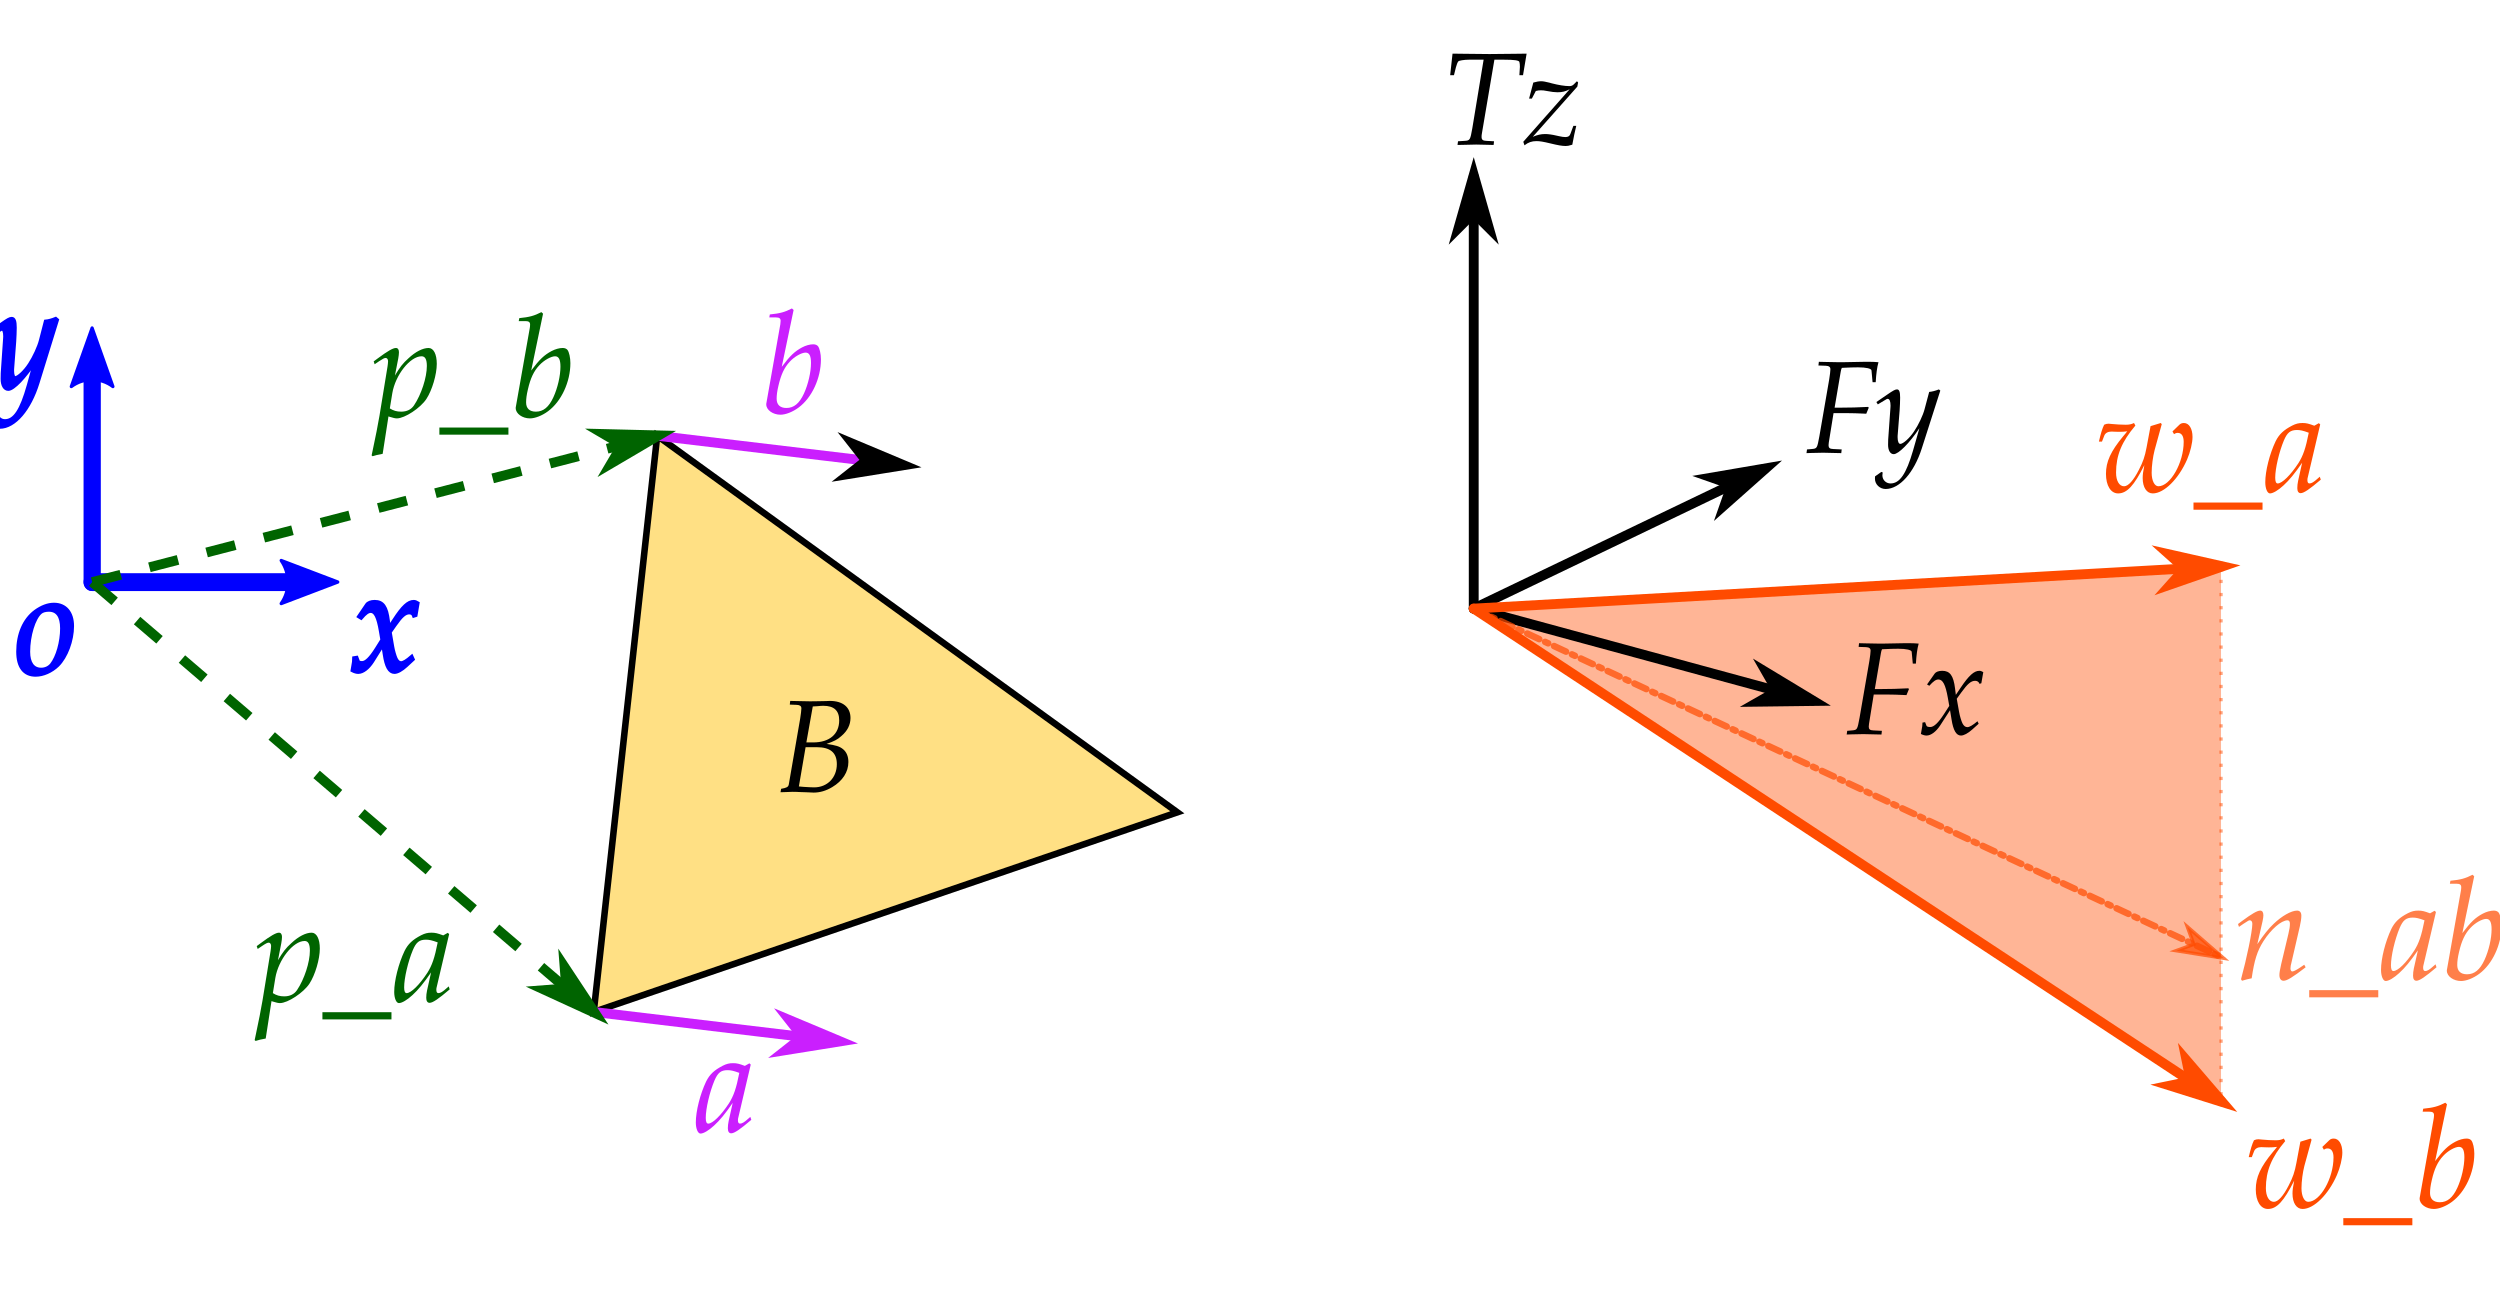
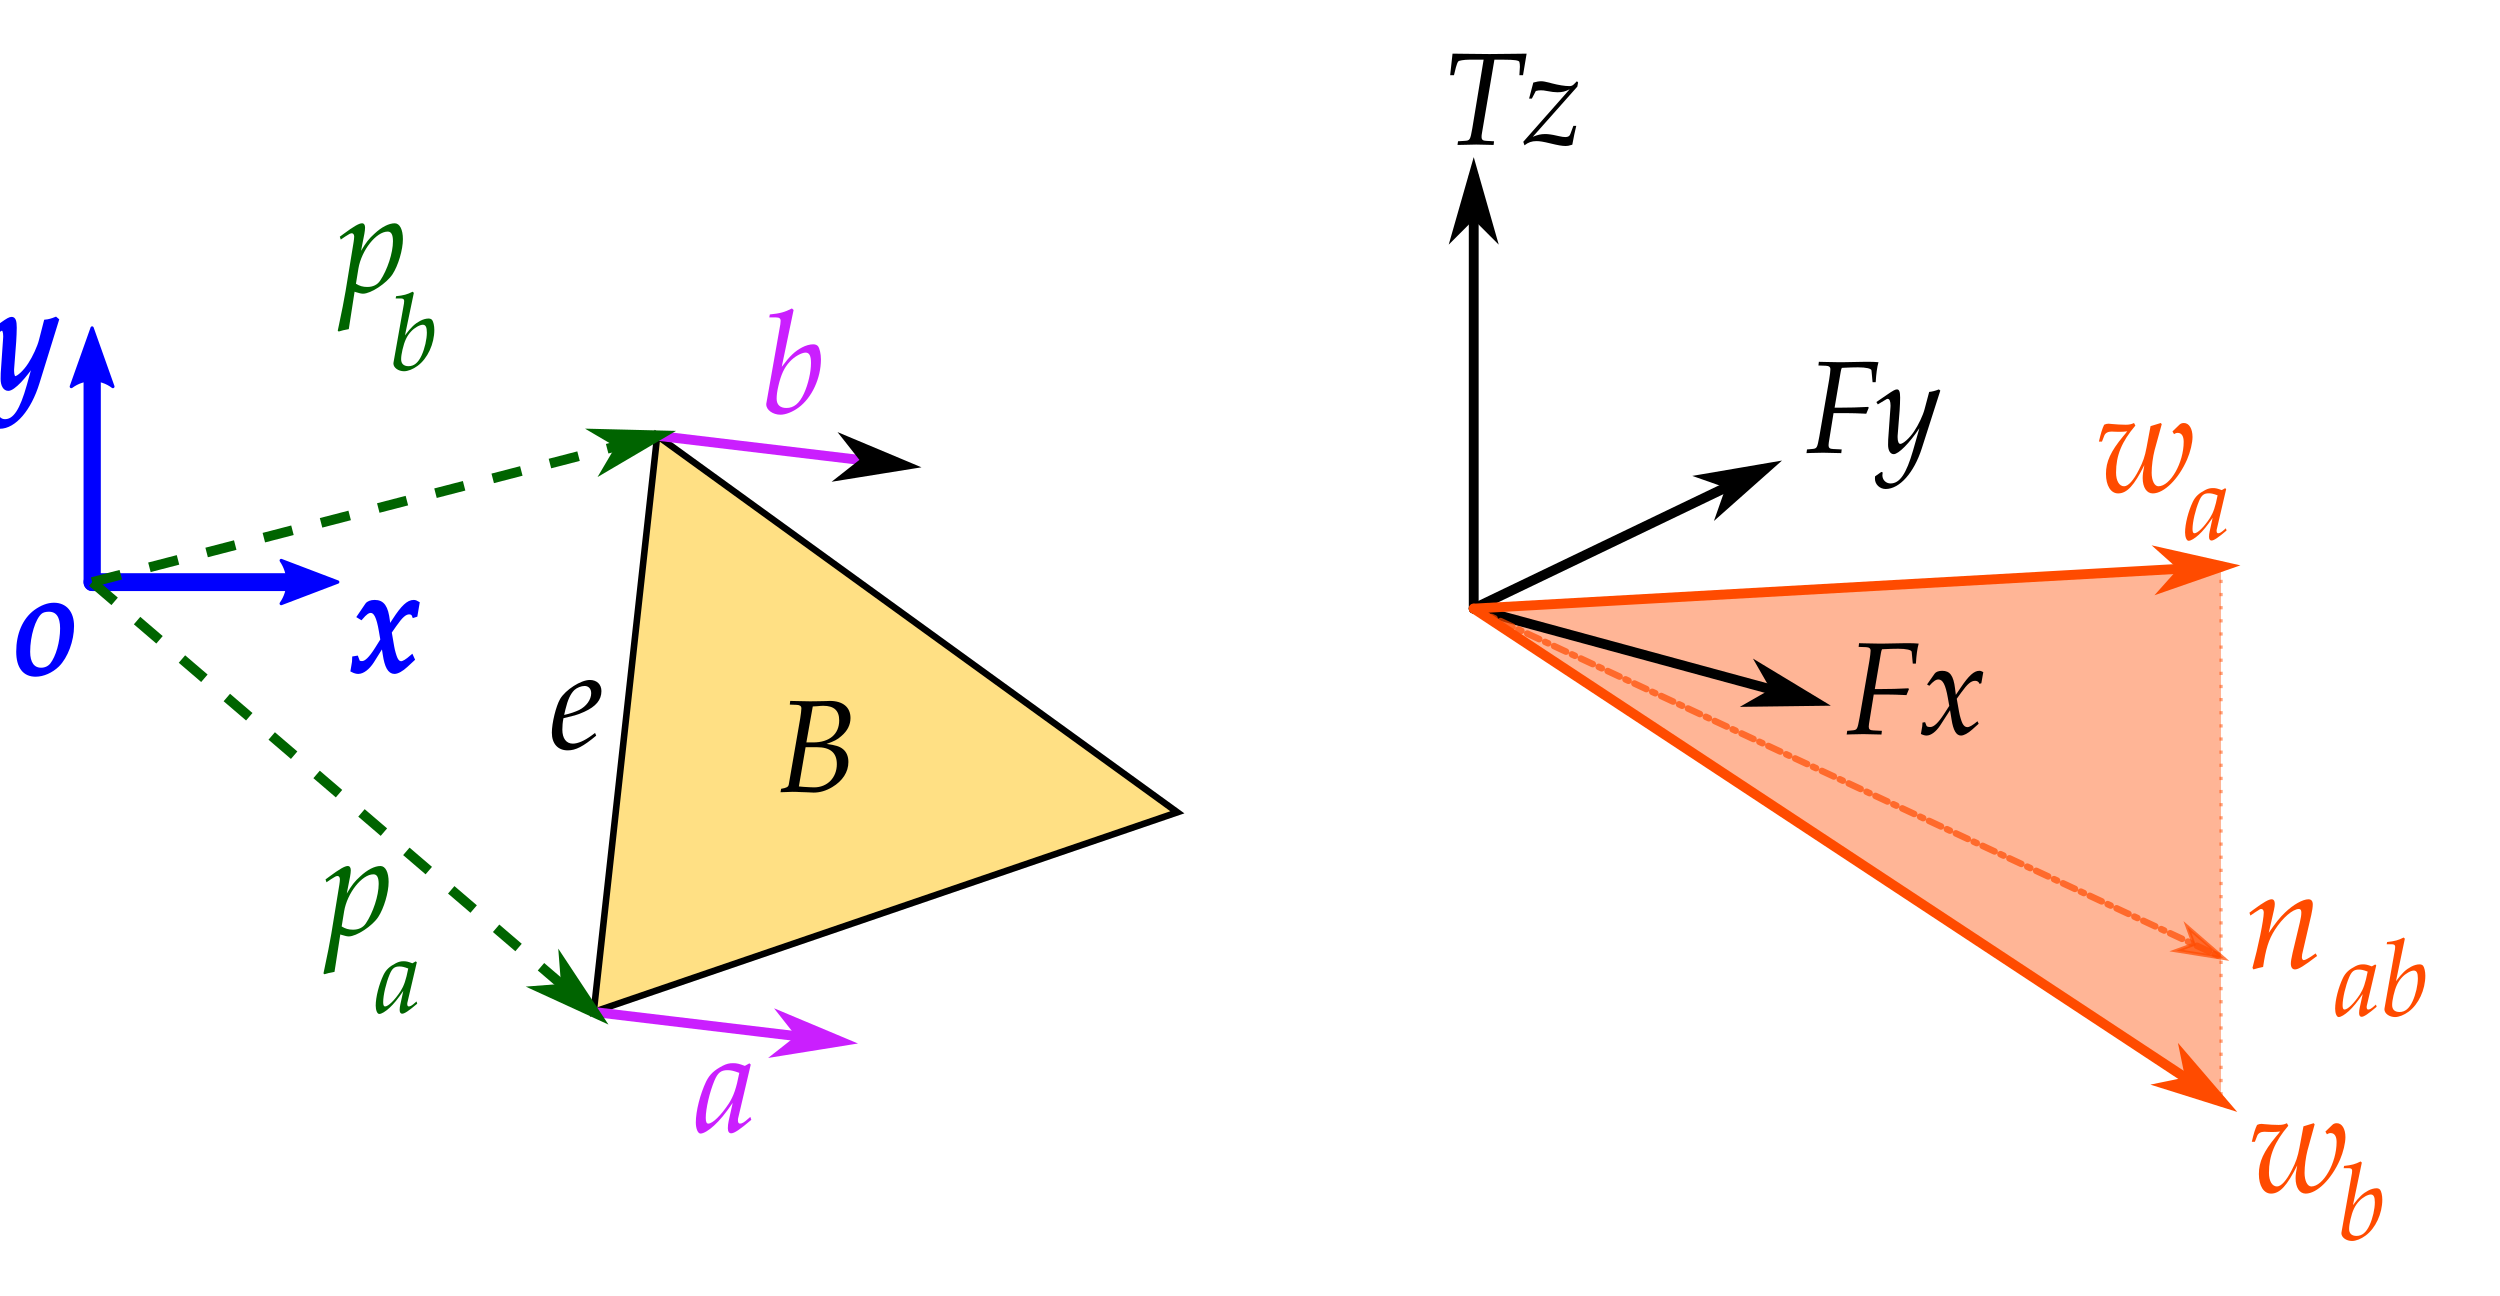
<svg xmlns="http://www.w3.org/2000/svg" width="761.34" height="394.454" viewBox="0 0 761.34 394.454" version="1.1" id="SVGRoot">
  <defs id="defs815">
    <marker orient="auto" refY="0" refX="0" id="marker4371" style="overflow:visible">
      <path id="path4369" d="M 0,0 5,-5 -12.5,0 5,5 Z" style="fill:#ff4b00;fill-opacity:1;fill-rule:evenodd;stroke:#ff4b00;stroke-width:1pt;stroke-opacity:1" transform="matrix(-0.4,0,0,-0.4,-4,0)" />
    </marker>
    <marker style="overflow:visible" id="marker4247" refX="0" refY="0" orient="auto">
      <path transform="matrix(-0.4,0,0,-0.4,-4,0)" style="fill:#000000;fill-opacity:1;fill-rule:evenodd;stroke:#000000;stroke-width:1pt;stroke-opacity:1" d="M 0,0 5,-5 -12.5,0 5,5 Z" id="path4245" />
    </marker>
    <marker orient="auto" refY="0" refX="0" id="marker4117" style="overflow:visible">
      <path id="path4115" d="M 0,0 5,-5 -12.5,0 5,5 Z" style="fill:#000000;fill-opacity:1;fill-rule:evenodd;stroke:#000000;stroke-width:1pt;stroke-opacity:1" transform="matrix(-0.4,0,0,-0.4,-4,0)" />
    </marker>
    <marker orient="auto" refY="0" refX="0" id="marker4017" style="overflow:visible">
      <path id="path4015" d="M 0,0 5,-5 -12.5,0 5,5 Z" style="fill:#ff4b00;fill-opacity:1;fill-rule:evenodd;stroke:#ff4b00;stroke-width:1pt;stroke-opacity:1" transform="matrix(-0.4,0,0,-0.4,-4,0)" />
    </marker>
    <marker style="overflow:visible" id="marker3911" refX="0" refY="0" orient="auto">
      <path transform="matrix(-0.3,0,0,-0.3,0.69,0)" d="M 8.719,4.034 -2.207,0.016 8.719,-4.002 c -1.745,2.372 -1.735,5.617 -6e-7,8.035 z" style="fill:#000000;fill-opacity:1;fill-rule:evenodd;stroke:#000000;stroke-width:0.625;stroke-linejoin:round;stroke-opacity:1" id="path3909" />
    </marker>
    <marker style="overflow:visible" id="marker3823" refX="0" refY="0" orient="auto">
      <path transform="matrix(-0.3,0,0,-0.3,0.69,0)" d="M 8.719,4.034 -2.207,0.016 8.719,-4.002 c -1.745,2.372 -1.735,5.617 -6e-7,8.035 z" style="fill:#000000;fill-opacity:1;fill-rule:evenodd;stroke:#000000;stroke-width:0.625;stroke-linejoin:round;stroke-opacity:1" id="path3821" />
    </marker>
    <marker style="overflow:visible" id="marker3729" refX="0" refY="0" orient="auto">
      <path transform="matrix(-0.4,0,0,-0.4,-4,0)" style="fill:#000000;fill-opacity:1;fill-rule:evenodd;stroke:#000000;stroke-width:1pt;stroke-opacity:1" d="M 0,0 5,-5 -12.5,0 5,5 Z" id="path3727" />
    </marker>
    <marker style="overflow:visible" id="marker3653" refX="0" refY="0" orient="auto">
      <path transform="matrix(-0.4,0,0,-0.4,-4,0)" style="fill:#000000;fill-opacity:1;fill-rule:evenodd;stroke:#000000;stroke-width:1pt;stroke-opacity:1" d="M 0,0 5,-5 -12.5,0 5,5 Z" id="path3651" />
    </marker>
    <marker orient="auto" refY="0" refX="0" id="marker891" style="overflow:visible">
      <path id="path889" d="M 0,0 5,-5 -12.5,0 5,5 Z" style="fill:#ca1ffe;fill-opacity:1;fill-rule:evenodd;stroke:#ca1ffe;stroke-width:1pt;stroke-opacity:1" transform="matrix(-0.4,0,0,-0.4,-4,0)" />
    </marker>
    <marker orient="auto" refY="0" refX="0" id="marker9913" style="overflow:visible">
      <path id="path9911" d="M 0,0 5,-5 -12.5,0 5,5 Z" style="fill:#000000;fill-opacity:1;fill-rule:evenodd;stroke:#000000;stroke-width:1pt;stroke-opacity:1" transform="matrix(-0.4,0,0,-0.4,-4,0)" />
    </marker>
    <marker orient="auto" refY="0" refX="0" id="Arrow1Mend" style="overflow:visible">
      <path id="path835" d="M 0,0 5,-5 -12.5,0 5,5 Z" style="fill:#000000;fill-opacity:1;fill-rule:evenodd;stroke:#000000;stroke-width:1pt;stroke-opacity:1" transform="matrix(-0.4,0,0,-0.4,-4,0)" />
    </marker>
    <marker style="overflow:visible" id="marker9817" refX="0" refY="0" orient="auto">
      <path transform="matrix(-0.4,0,0,-0.4,-4,0)" style="fill:#000000;fill-opacity:1;fill-rule:evenodd;stroke:#000000;stroke-width:1pt;stroke-opacity:1" d="M 0,0 5,-5 -12.5,0 5,5 Z" id="path9815" />
    </marker>
    <marker orient="auto" refY="0" refX="0" id="Arrow1Send" style="overflow:visible">
      <path id="path841" d="M 0,0 5,-5 -12.5,0 5,5 Z" style="fill:#000000;fill-opacity:1;fill-rule:evenodd;stroke:#000000;stroke-width:1pt;stroke-opacity:1" transform="matrix(-0.2,0,0,-0.2,-1.2,0)" />
    </marker>
    <marker orient="auto" refY="0" refX="0" id="marker891-0" style="overflow:visible">
      <path id="path889-5" d="M 0,0 5,-5 -12.5,0 5,5 Z" style="fill:#000000;fill-opacity:1;fill-rule:evenodd;stroke:#000000;stroke-width:1pt;stroke-opacity:1" transform="matrix(-0.4,0,0,-0.4,-4,0)" />
    </marker>
    <marker orient="auto" refY="0" refX="0" id="Arrow2Send" style="overflow:visible">
      <path id="path859" style="fill:#0000ff;fill-opacity:1;fill-rule:evenodd;stroke:#0000ff;stroke-width:0.625;stroke-linejoin:round;stroke-opacity:1" d="M 8.719,4.034 -2.207,0.016 8.719,-4.002 c -1.745,2.372 -1.735,5.617 -6e-7,8.035 z" transform="matrix(-0.3,0,0,-0.3,0.69,0)" />
    </marker>
    <marker orient="auto" refY="0" refX="0" id="Arrow2Send-1" style="overflow:visible">
      <path id="path859-3" style="fill:#0000ff;fill-opacity:1;fill-rule:evenodd;stroke:#0000ff;stroke-width:0.625;stroke-linejoin:round;stroke-opacity:1" d="M 8.719,4.034 -2.207,0.016 8.719,-4.002 c -1.745,2.372 -1.735,5.617 -6e-7,8.035 z" transform="matrix(-0.3,0,0,-0.3,0.69,0)" />
    </marker>
    <marker style="overflow:visible" id="marker4277" refX="0" refY="0" orient="auto">
      <path transform="matrix(-0.4,0,0,-0.4,-4,0)" style="fill:#006400;fill-opacity:1;fill-rule:evenodd;stroke:#006400;stroke-width:1pt;stroke-opacity:1" d="M 0,0 5,-5 -12.5,0 5,5 Z" id="path4275" />
    </marker>
    <marker style="overflow:visible" id="marker4277-3" refX="0" refY="0" orient="auto">
      <path transform="matrix(-0.4,0,0,-0.4,-4,0)" style="fill:#006400;fill-opacity:1;fill-rule:evenodd;stroke:#006400;stroke-width:1pt;stroke-opacity:1" d="M 0,0 5,-5 -12.5,0 5,5 Z" id="path4275-0" />
    </marker>
    <marker orient="auto" refY="0" refX="0" id="marker4017-0" style="overflow:visible">
      <path id="path4015-8" d="M 0,0 5,-5 -12.5,0 5,5 Z" style="fill:#ff4b00;fill-opacity:0.709;fill-rule:evenodd;stroke:#ff4b00;stroke-width:1pt;stroke-opacity:0.709" transform="matrix(-0.4,0,0,-0.4,-4,0)" />
    </marker>
  </defs>
  <g id="layer1" transform="translate(-25.50315,-24.1913)">
    <path style="fill:#ff4b00;fill-opacity:0.412;stroke:#ff4b00;stroke-width:1;stroke-linecap:butt;stroke-linejoin:miter;stroke-miterlimit:4;stroke-dasharray:1, 3;stroke-dashoffset:0;stroke-opacity:0.502" d="M 474.306,209.532 701.887,196.698 V 359.557 Z" id="path4799" />
    <g id="g3637" transform="translate(-6.367924,-2.122641)">
      <path id="path9787" d="M 480.674,211.654 V 80.072" style="fill:none;stroke:#000000;stroke-width:3;stroke-linecap:round;stroke-linejoin:miter;stroke-miterlimit:4;stroke-dasharray:none;stroke-opacity:1;marker-end:url(#marker9817)" />
      <path id="path9867" d="M 480.674,211.654 569.229,169.128" style="fill:none;stroke:#000000;stroke-width:3;stroke-linecap:round;stroke-linejoin:miter;stroke-miterlimit:4;stroke-dasharray:none;stroke-opacity:1;marker-end:url(#Arrow1Mend)" />
      <path id="path9903" d="m 480.674,211.654 103.064,28.017" style="fill:none;stroke:#000000;stroke-width:3;stroke-linecap:round;stroke-linejoin:miter;stroke-miterlimit:4;stroke-dasharray:none;stroke-opacity:1;marker-end:url(#marker9913)" />
      <text id="text9971" y="164.183" x="582.01" style="font-style:italic;font-variant:normal;font-weight:normal;font-stretch:normal;font-size:40px;line-height:1.25;font-family:'Palatino Linotype';-inkscape-font-specification:'Palatino Linotype Italic';letter-spacing:0px;word-spacing:0px;fill:#000000;fill-opacity:1;stroke:none" xml:space="preserve">
        <tspan y="164.183" x="582.01" id="tspan9969">Fy</tspan>
        <tspan id="tspan9973" y="214.183" x="582.01" />
      </text>
      <text id="text9977" y="249.877" x="594.252" style="font-style:italic;font-variant:normal;font-weight:normal;font-stretch:normal;font-size:40px;line-height:1.25;font-family:'Palatino Linotype';-inkscape-font-specification:'Palatino Linotype Italic';letter-spacing:0px;word-spacing:0px;fill:#000000;fill-opacity:1;stroke:none" xml:space="preserve">
        <tspan y="249.877" x="594.252" id="tspan9975">Fx</tspan>
      </text>
      <text id="text9981" y="70.337" x="471.375" style="font-style:italic;font-variant:normal;font-weight:normal;font-stretch:normal;font-size:40px;line-height:1.25;font-family:'Palatino Linotype';-inkscape-font-specification:'Palatino Linotype Italic';letter-spacing:0px;word-spacing:0px;fill:#000000;fill-opacity:1;stroke:none" xml:space="preserve">
        <tspan y="70.337" x="471.375" id="tspan9979">Tz</tspan>
      </text>
      <text xml:space="preserve" style="font-style:italic;font-variant:normal;font-weight:normal;font-stretch:normal;font-size:40px;line-height:1.25;font-family:'Palatino Linotype';-inkscape-font-specification:'Palatino Linotype Italic';letter-spacing:0px;word-spacing:0px;fill:#000000;fill-opacity:1;stroke:none;" x="238.475" y="222.654" id="text6303">
        <tspan id="tspan6301" x="238.475" y="222.654">O</tspan>
      </text>
    </g>
    <path style="fill:#ffe084;fill-opacity:1;stroke:#000000;stroke-width:2;stroke-linecap:butt;stroke-linejoin:miter;stroke-miterlimit:4;stroke-dasharray:none;stroke-opacity:1" d="m 225.649,156.896 -19.336,175.47 177.74,-60.799 z" id="path855" />
    <path style="fill:#ca1ffe;fill-opacity:1;stroke:#ca1ffe;stroke-width:3;stroke-linecap:butt;stroke-linejoin:miter;stroke-miterlimit:4;stroke-dasharray:none;stroke-opacity:1;marker-end:url(#marker891)" d="m 206.313,332.366 74.612,8.907" id="path857" />
    <path style="fill:#ca1ffe;fill-opacity:1;stroke:#ca1ffe;stroke-width:3;stroke-linecap:butt;stroke-linejoin:miter;stroke-miterlimit:4;stroke-dasharray:none;stroke-opacity:1;marker-end:url(#marker891-0)" d="m 225.649,156.896 74.612,8.907" id="path857-0" />
    <text xml:space="preserve" style="font-style:italic;font-variant:normal;font-weight:normal;font-stretch:normal;font-size:42.769px;line-height:1.25;font-family:'Palatino Linotype';-inkscape-font-specification:'Palatino Linotype Italic';letter-spacing:0px;word-spacing:0px;fill:#ca1ffe;fill-opacity:1;stroke:none;stroke-width:1.069" x="241.335" y="362.661" id="text1719" transform="scale(0.9830157,1.017278)">
      <tspan id="tspan1717" x="241.335" y="362.661" style="stroke-width:1.069">a</tspan>
    </text>
    <text xml:space="preserve" style="font-style:italic;font-variant:normal;font-weight:normal;font-stretch:normal;font-size:42.769px;line-height:1.25;font-family:'Palatino Linotype';-inkscape-font-specification:'Palatino Linotype Italic';letter-spacing:0px;word-spacing:0px;fill:#ca1ffe;fill-opacity:1;stroke:none;stroke-width:1.069" x="261.749" y="147.461" id="text1723" transform="scale(0.9830157,1.017278)">
      <tspan id="tspan1721" x="261.749" y="147.461" style="stroke-width:1.069">b</tspan>
    </text>
    <g id="g4138" transform="matrix(1.051073,0,0,1.087707,8.213746,-399.593)">
      <path id="path3779" d="M 43.16,552.594 V 488.208" style="fill:none;stroke:#0000ff;stroke-width:5;stroke-linecap:round;stroke-linejoin:miter;stroke-miterlimit:4;stroke-dasharray:none;stroke-opacity:1;marker-end:url(#Arrow2Send)" />
      <path id="path3779-1" d="M 43.16,552.594 H 107.547" style="fill:none;stroke:#0000ff;stroke-width:5;stroke-linecap:round;stroke-linejoin:miter;stroke-miterlimit:4;stroke-dasharray:none;stroke-opacity:1;marker-end:url(#Arrow2Send-1)" />
      <text id="text4108" y="498.113" x="13.443" style="font-style:normal;font-weight:normal;font-size:40px;line-height:1.25;font-family:sans-serif;letter-spacing:0px;word-spacing:0px;fill:#0000ff;fill-opacity:1;stroke:#0000ff;stroke-opacity:1" xml:space="preserve">
        <tspan style="font-style:italic;font-variant:normal;font-weight:normal;font-stretch:normal;font-family:'Palatino Linotype';-inkscape-font-specification:'Palatino Linotype Italic'" y="498.113" x="13.443" id="tspan4106">y</tspan>
      </text>
      <text id="text4112" y="577.359" x="118.16" style="font-style:normal;font-weight:normal;font-size:40px;line-height:1.25;font-family:sans-serif;letter-spacing:0px;word-spacing:0px;fill:#0000ff;fill-opacity:1;stroke:#0000ff;stroke-opacity:1" xml:space="preserve">
        <tspan style="font-style:italic;font-variant:normal;font-weight:normal;font-stretch:normal;font-family:'Palatino Linotype';-inkscape-font-specification:'Palatino Linotype Italic'" y="577.359" x="118.16" id="tspan4110">x</tspan>
      </text>
    </g>
    <path style="fill:none;fill-opacity:1;stroke:#006400;stroke-width:3;stroke-linecap:butt;stroke-linejoin:miter;stroke-miterlimit:4;stroke-dasharray:9, 9;stroke-dashoffset:0;stroke-opacity:1;marker-end:url(#marker4277)" d="M 53.578,201.468 206.313,332.366" id="path4221" />
    <path style="fill:none;fill-opacity:1;stroke:#006400;stroke-width:3;stroke-linecap:butt;stroke-linejoin:miter;stroke-miterlimit:4;stroke-dasharray:9, 9;stroke-dashoffset:0;stroke-opacity:1;marker-end:url(#marker4277-3)" d="M 53.578,201.468 225.649,156.896" id="path4221-6" />
-     <text xml:space="preserve" style="font-style:italic;font-variant:normal;font-weight:normal;font-stretch:normal;font-size:42.769px;line-height:1.25;font-family:'Palatino Linotype';-inkscape-font-specification:'Palatino Linotype Italic';letter-spacing:0px;word-spacing:0px;fill:#006400;fill-opacity:1;stroke:none;stroke-width:1.069" x="105.132" y="323.603" id="text1719-5" transform="scale(0.9830157,1.017278)">
-       <tspan id="tspan1717-6" x="105.132" y="323.603" style="stroke-width:1.069">p_a</tspan>
-     </text>
-     <text xml:space="preserve" style="font-style:italic;font-variant:normal;font-weight:normal;font-stretch:normal;font-size:42.769px;line-height:1.25;font-family:'Palatino Linotype';-inkscape-font-specification:'Palatino Linotype Italic';letter-spacing:0px;word-spacing:0px;fill:#006400;fill-opacity:1;stroke:none;stroke-width:1.069" x="141.368" y="148.559" id="text1719-5-2" transform="scale(0.9830157,1.017278)">
-       <tspan id="tspan1717-6-6" x="141.368" y="148.559" style="stroke-width:1.069">p_b</tspan>
+     <text xml:space="preserve" style="font-style:italic;font-variant:normal;font-weight:normal;font-stretch:normal;font-size:42.769px;line-height:1.25;font-family:'Palatino Linotype';-inkscape-font-specification:'Palatino Linotype Italic';letter-spacing:0px;word-spacing:0px;fill:#006400;fill-opacity:1;stroke:none;stroke-width:1.069" x="146.636" y="134.558" id="text1719-5-2" transform="scale(0.9830157,1.017278)">
+       <tspan id="tspan1717-6-6" x="146.636" y="134.558" style="font-size:32px;stroke-width:1.069">b</tspan>
    </text>
    <path style="fill:none;stroke:#ff4b00;stroke-width:3;stroke-linecap:round;stroke-linejoin:miter;stroke-miterlimit:4;stroke-dasharray:none;stroke-opacity:1;marker-end:url(#marker4017)" d="M 474.306,209.532 701.887,196.698" id="path3639" />
    <path style="fill:none;stroke:#ff4b00;stroke-width:3;stroke-linecap:round;stroke-linejoin:miter;stroke-miterlimit:4;stroke-dasharray:none;stroke-opacity:1;marker-end:url(#marker4371)" d="M 474.306,209.532 701.887,359.557 v 0" id="path3643" />
-     <text xml:space="preserve" style="font-style:italic;font-variant:normal;font-weight:normal;font-stretch:normal;font-size:42.769px;line-height:1.25;font-family:'Palatino Linotype';-inkscape-font-specification:'Palatino Linotype Italic';letter-spacing:0px;word-spacing:0px;fill:#ff4b00;fill-opacity:1;stroke:none;stroke-width:1.069" x="675.288" y="171.026" id="text1719-5-9" transform="scale(0.9830157,1.017278)">
-       <tspan id="tspan1717-6-8" x="675.288" y="171.026" style="fill:#ff4b00;fill-opacity:1;stroke-width:1.069">w_a</tspan>
-     </text>
-     <text xml:space="preserve" style="font-style:italic;font-variant:normal;font-weight:normal;font-stretch:normal;font-size:42.769px;line-height:1.25;font-family:'Palatino Linotype';-inkscape-font-specification:'Palatino Linotype Italic';letter-spacing:0px;word-spacing:0px;fill:#ff4b00;fill-opacity:1;stroke:none;stroke-width:1.069" x="721.704" y="385.231" id="text1719-5-9-7" transform="scale(0.9830157,1.017278)">
-       <tspan id="tspan1717-6-8-3" x="721.704" y="385.231" style="fill:#ff4b00;fill-opacity:1;stroke-width:1.069">w_b</tspan>
-     </text>
    <path style="fill:none;stroke:#ff4b00;stroke-width:2;stroke-linecap:round;stroke-linejoin:miter;stroke-miterlimit:4;stroke-dasharray:4, 2, 1, 2;stroke-dashoffset:0;stroke-opacity:0.709;marker-end:url(#marker4017-0)" d="M 474.306,209.532 700.836,315.146" id="path3639-1" />
-     <text xml:space="preserve" style="font-style:italic;font-variant:normal;font-weight:normal;font-stretch:normal;font-size:42.769px;line-height:1.25;font-family:'Palatino Linotype';-inkscape-font-specification:'Palatino Linotype Italic';letter-spacing:0px;word-spacing:0px;fill:#ff4b00;fill-opacity:0.71;stroke:none;stroke-width:1.069" x="718.241" y="316.995" id="text1719-5-9-7-4" transform="scale(0.9830157,1.017278)">
-       <tspan id="tspan1717-6-8-3-2" x="718.241" y="316.995" style="fill:#ff4b00;fill-opacity:0.71;stroke-width:1.069">n_ab</tspan>
-     </text>
    <text xml:space="preserve" style="font-style:italic;font-variant:normal;font-weight:normal;font-stretch:normal;font-size:40px;line-height:1.25;font-family:'Palatino Linotype';-inkscape-font-specification:'Palatino Linotype Italic';letter-spacing:0px;word-spacing:0px;fill:#000000;fill-opacity:1;stroke:none" x="262.15" y="265.332" id="text6307">
      <tspan id="tspan6305" x="262.15" y="265.332">B</tspan>
    </text>
    <text transform="scale(0.9830157,1.017278)" id="text4112-4" y="225.36" x="30.771" style="font-style:normal;font-weight:normal;font-size:42.769px;line-height:1.25;font-family:sans-serif;letter-spacing:0px;word-spacing:0px;fill:#0000ff;fill-opacity:1;stroke:#0000ff;stroke-width:1.069;stroke-opacity:1" xml:space="preserve">
      <tspan style="font-style:italic;font-variant:normal;font-weight:normal;font-stretch:normal;font-family:'Palatino Linotype';-inkscape-font-specification:'Palatino Linotype Italic';stroke-width:1.069" y="225.36" x="30.771" id="tspan4110-6">o</tspan>
    </text>
+     <text xml:space="preserve" style="font-style:italic;font-variant:normal;font-weight:normal;font-stretch:normal;font-size:42.769px;line-height:1.25;font-family:'Palatino Linotype';-inkscape-font-specification:'Palatino Linotype Italic';letter-spacing:0px;word-spacing:0px;fill:#ca1ffe;fill-opacity:1;stroke:none;stroke-width:1.069" x="196.267" y="247.943" id="text1723-2" transform="scale(0.9830157,1.017278)">
+       <tspan id="tspan1721-5" x="196.267" y="247.943" style="stroke-width:1.069;fill:#000000">e</tspan>
+     </text>
+     <text xml:space="preserve" style="font-style:italic;font-variant:normal;font-weight:normal;font-stretch:normal;font-size:42.769px;line-height:1.25;font-family:'Palatino Linotype';-inkscape-font-specification:'Palatino Linotype Italic';letter-spacing:0px;word-spacing:0px;fill:#006400;fill-opacity:1;stroke:none;stroke-width:1.069" x="130.871" y="111.237" id="text1719-5-2-6" transform="scale(0.9830157,1.017278)">
+       <tspan id="tspan1717-6-6-4" x="130.871" y="111.237" style="stroke-width:1.069">p</tspan>
+     </text>
+     <g id="g159">
+       <g id="g165" transform="translate(-6.905577,-60.4238)">
+         <text xml:space="preserve" style="font-style:italic;font-variant:normal;font-weight:normal;font-stretch:normal;font-size:42.769px;line-height:1.25;font-family:'Palatino Linotype';-inkscape-font-specification:'Palatino Linotype Italic';letter-spacing:0px;word-spacing:0px;fill:#006400;fill-opacity:1;stroke:none;stroke-width:1.069" x="149.238" y="386.362" id="text1719-5-2-4" transform="scale(0.9830157,1.017278)">
+           <tspan id="tspan1717-6-6-2" x="149.238" y="386.362" style="font-size:32px;stroke-width:1.069">a</tspan>
+         </text>
+         <text xml:space="preserve" style="font-style:italic;font-variant:normal;font-weight:normal;font-stretch:normal;font-size:42.769px;line-height:1.25;font-family:'Palatino Linotype';-inkscape-font-specification:'Palatino Linotype Italic';letter-spacing:0px;word-spacing:0px;fill:#006400;fill-opacity:1;stroke:none;stroke-width:1.069" x="133.473" y="363.041" id="text1719-5-2-6-4" transform="scale(0.9830157,1.017278)">
+           <tspan id="tspan1717-6-6-4-5" x="133.473" y="363.041" style="stroke-width:1.069">p</tspan>
+         </text>
+       </g>
+     </g>
+     <g id="g189">
+       <text transform="scale(0.9830157,1.017278)" id="text1719-5-9" y="171.026" x="675.288" style="font-style:italic;font-variant:normal;font-weight:normal;font-stretch:normal;font-size:42.769px;line-height:1.25;font-family:'Palatino Linotype';-inkscape-font-specification:'Palatino Linotype Italic';letter-spacing:0px;word-spacing:0px;fill:#ff4b00;fill-opacity:1;stroke:none;stroke-width:1.069" xml:space="preserve">
+         <tspan style="fill:#ff4b00;fill-opacity:1;stroke-width:1.069" y="171.026" x="675.288" id="tspan1717-6-8">w</tspan>
+       </text>
+       <text transform="scale(0.9830157,1.017278)" id="text1719-5-9-2" y="185.315" x="702.747" style="font-style:italic;font-variant:normal;font-weight:normal;font-stretch:normal;font-size:42.769px;line-height:1.25;font-family:'Palatino Linotype';-inkscape-font-specification:'Palatino Linotype Italic';letter-spacing:0px;word-spacing:0px;fill:#ff4b00;fill-opacity:1;stroke:none;stroke-width:1.069" xml:space="preserve">
+         <tspan style="font-size:32px;fill:#ff4b00;fill-opacity:1;stroke-width:1.069" y="185.315" x="702.747" id="tspan1717-6-8-8">a</tspan>
+       </text>
+     </g>
+     <g transform="translate(45.70323,145.0394)" id="g189-5">
+       <text transform="scale(0.9830157,1.017278)" id="text1719-5-9-1" y="171.026" x="675.288" style="font-style:italic;font-variant:normal;font-weight:normal;font-stretch:normal;font-size:42.769px;line-height:1.25;font-family:'Palatino Linotype';-inkscape-font-specification:'Palatino Linotype Italic';letter-spacing:0px;word-spacing:0px;fill:#ff4b00;fill-opacity:1;stroke:none;stroke-width:1.069" xml:space="preserve">
+         <tspan style="fill:#ff4b00;fill-opacity:1;stroke-width:1.069" y="171.026" x="675.288" id="tspan1717-6-8-4">n</tspan>
+       </text>
+       <text transform="scale(0.9830157,1.017278)" id="text1719-5-9-2-6" y="185.315" x="702.747" style="font-style:italic;font-variant:normal;font-weight:normal;font-stretch:normal;font-size:42.769px;line-height:1.25;font-family:'Palatino Linotype';-inkscape-font-specification:'Palatino Linotype Italic';letter-spacing:0px;word-spacing:0px;fill:#ff4b00;fill-opacity:1;stroke:none;stroke-width:1.069" xml:space="preserve">
+         <tspan style="font-size:32px;fill:#ff4b00;fill-opacity:1;stroke-width:1.069" y="185.315" x="702.747" id="tspan1717-6-8-8-6">ab</tspan>
+       </text>
+     </g>
+     <g transform="translate(46.56643,213.232)" id="g189-6">
+       <g id="g236">
+         <text xml:space="preserve" style="font-style:italic;font-variant:normal;font-weight:normal;font-stretch:normal;font-size:42.769px;line-height:1.25;font-family:'Palatino Linotype';-inkscape-font-specification:'Palatino Linotype Italic';letter-spacing:0px;word-spacing:0px;fill:#ff4b00;fill-opacity:1;stroke:none;stroke-width:1.069" x="675.288" y="171.026" id="text1719-5-9-0" transform="scale(0.9830157,1.017278)">
+           <tspan id="tspan1717-6-8-45" x="675.288" y="171.026" style="fill:#ff4b00;fill-opacity:1;stroke-width:1.069">w</tspan>
+         </text>
+         <text xml:space="preserve" style="font-style:italic;font-variant:normal;font-weight:normal;font-stretch:normal;font-size:42.769px;line-height:1.25;font-family:'Palatino Linotype';-inkscape-font-specification:'Palatino Linotype Italic';letter-spacing:0px;word-spacing:0px;fill:#ff4b00;fill-opacity:1;stroke:none;stroke-width:1.069" x="702.747" y="185.315" id="text1719-5-9-2-1" transform="scale(0.9830157,1.017278)">
+           <tspan id="tspan1717-6-8-8-8" x="702.747" y="185.315" style="font-size:32px;fill:#ff4b00;fill-opacity:1;stroke-width:1.069">b</tspan>
+         </text>
+       </g>
+     </g>
  </g>
</svg>
